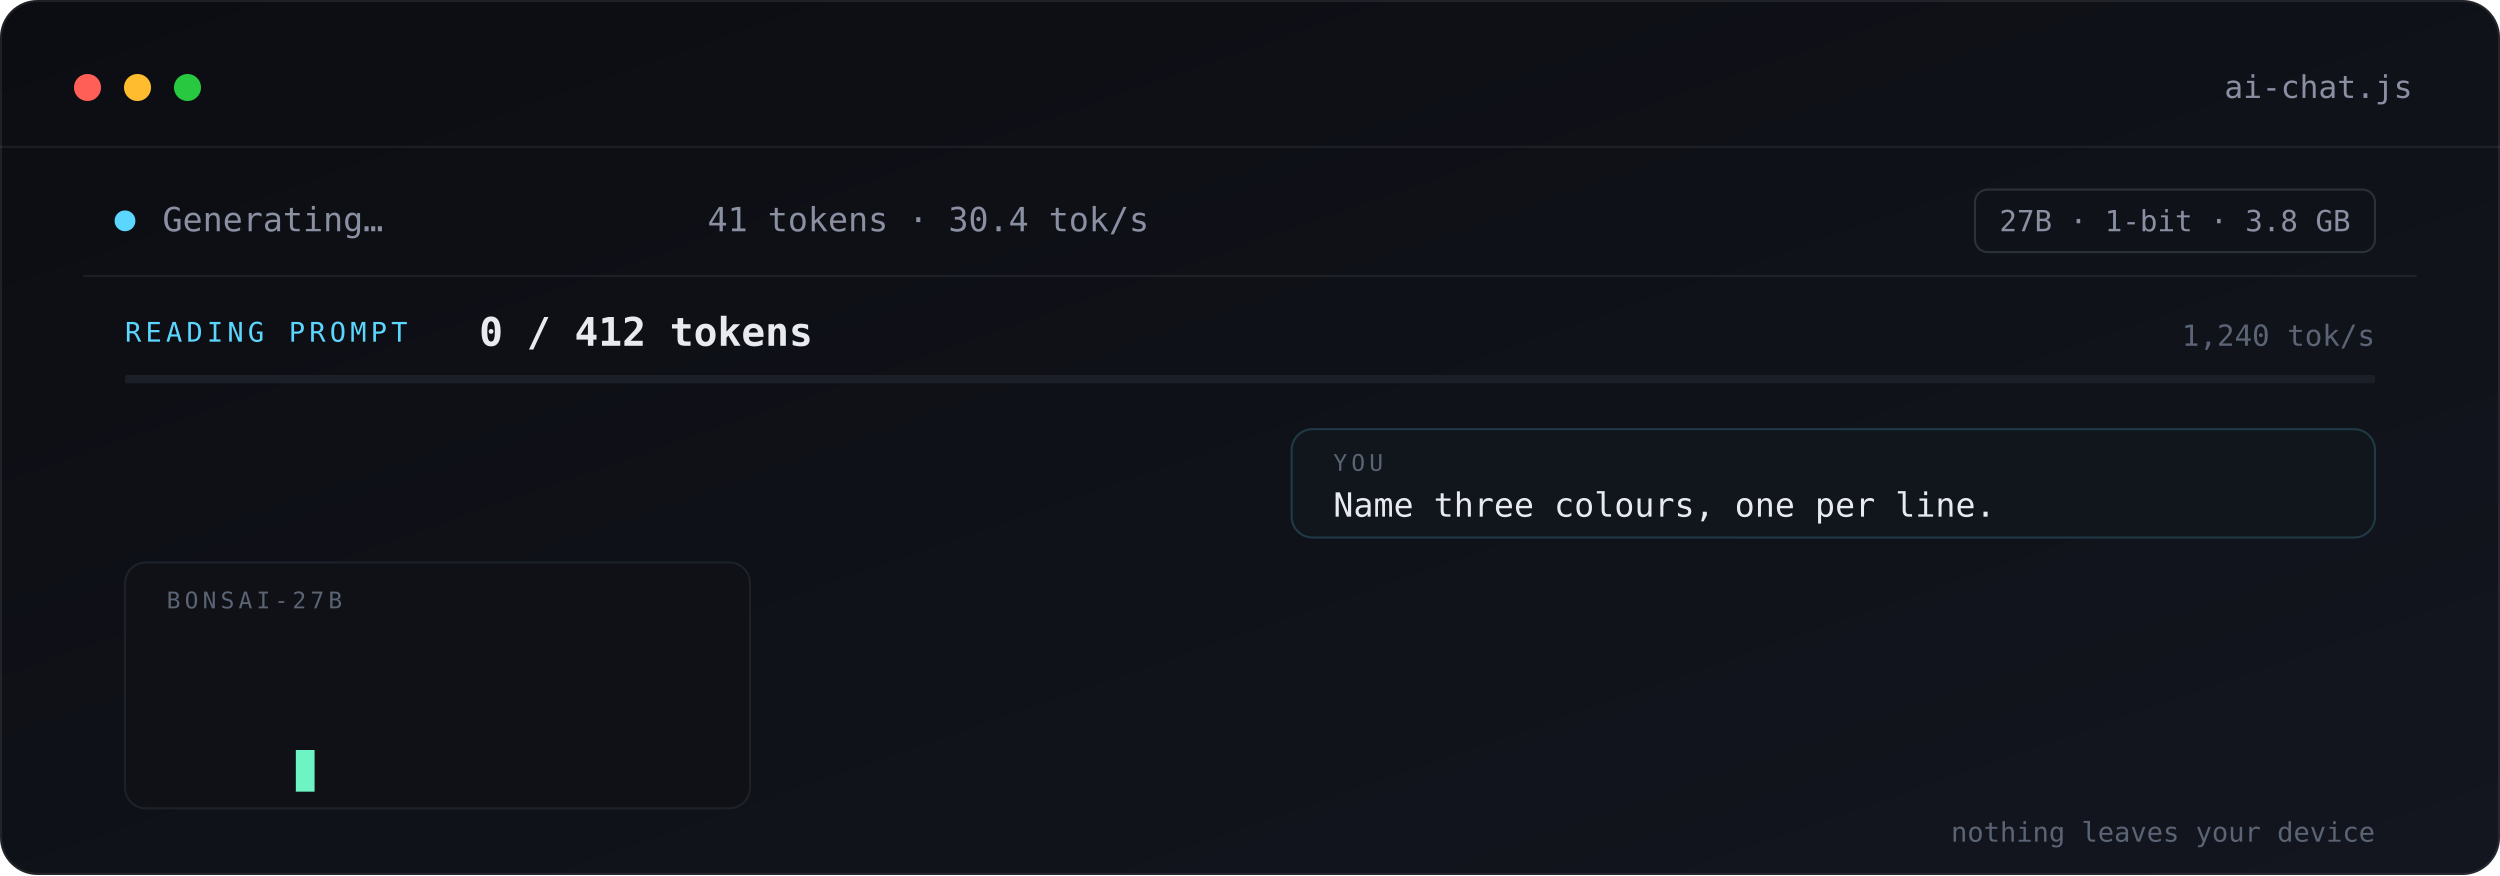
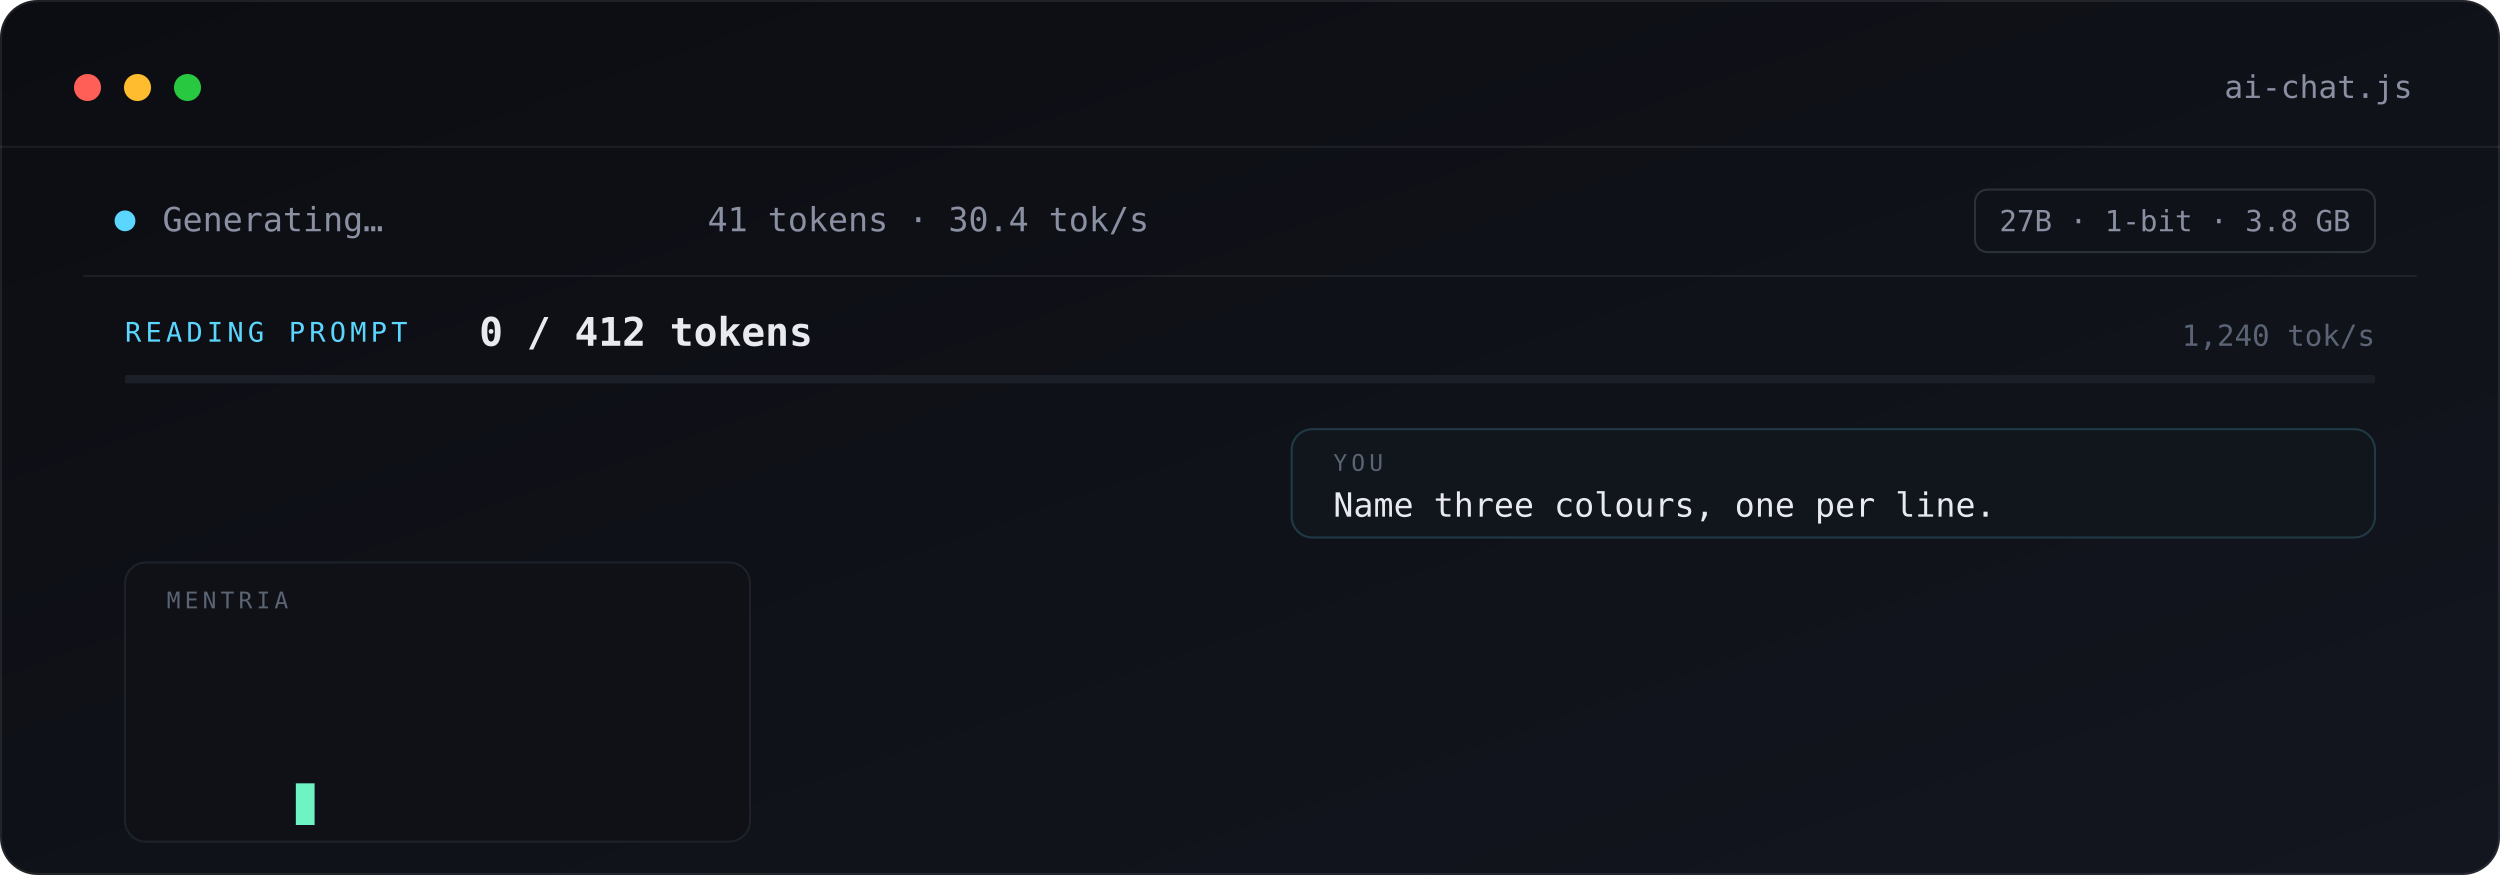
- <svg xmlns="http://www.w3.org/2000/svg" viewBox="0 0 1200 420" width="100%" role="img" aria-label="AI Chat on mentria.ai: a 27B model answering in the browser, with the activity strip showing tokens per second, milliseconds per word, effective bandwidth and context used">
+ <svg xmlns="http://www.w3.org/2000/svg" viewBox="0 0 1200 420" width="100%" role="img" aria-label="AI Chat on mentria.ai: the 27B answering in the browser, with the activity strip showing tokens per second, milliseconds per word, effective bandwidth and context used">
  <defs>
    <linearGradient id="bg" x1="0" y1="0" x2="1" y2="1">
      <stop offset="0" stop-color="#0c0d12" />
      <stop offset="1" stop-color="#13161f" />
    </linearGradient>
    <clipPath id="l1">
-       <rect x="96" y="286" width="0" height="30">
+       <rect x="96" y="302" width="0" height="30">
        <animate attributeName="width" values="0;0;120;120;120" keyTimes="0;0.34;0.42;0.9;1" dur="7s" repeatCount="indefinite" />
      </rect>
    </clipPath>
    <clipPath id="l2">
-       <rect x="96" y="318" width="0" height="30">
+       <rect x="96" y="334" width="0" height="30">
        <animate attributeName="width" values="0;0;150;150;150" keyTimes="0;0.44;0.54;0.9;1" dur="7s" repeatCount="indefinite" />
      </rect>
    </clipPath>
    <clipPath id="l3">
-       <rect x="96" y="350" width="0" height="30">
+       <rect x="96" y="366" width="0" height="30">
        <animate attributeName="width" values="0;0;120;120;120" keyTimes="0;0.56;0.64;0.9;1" dur="7s" repeatCount="indefinite" />
      </rect>
    </clipPath>
  </defs>
  <style>
    .mono{font-family:ui-monospace,SFMono-Regular,Menlo,Consolas,monospace}
    .muted{fill:#8a90a2}.strong{fill:#e8eaf0}.cyan{fill:#5bd6ff}.mint{fill:#6ef3c5}.sub{fill:#5b6474}
  </style>
  <rect width="1200" height="420" rx="18" fill="url(#bg)" />
  <rect x="0.5" y="0.5" width="1199" height="419" rx="17.5" fill="none" stroke="#ffffff14" />
  <circle cx="42" cy="42" r="6.5" fill="#ff5f57" />
  <circle cx="66" cy="42" r="6.5" fill="#febc2e" />
  <circle cx="90" cy="42" r="6.5" fill="#28c840" />
  <text x="1158" y="47" text-anchor="end" class="mono muted" font-size="15">ai-chat.js</text>
  <rect x="0" y="70" width="1200" height="1" fill="#ffffff10" />
  <circle cx="60" cy="106" r="5" fill="#5bd6ff">
    <animate attributeName="opacity" values="1;0.35;1" dur="1s" repeatCount="indefinite" />
  </circle>
  <text x="78" y="111" class="mono muted" font-size="16">Generating…</text>
  <text x="330" y="111" class="mono muted" font-size="16">
    <animate attributeName="opacity" values="0;0;1;1" keyTimes="0;0.328;0.33;1" dur="7s" repeatCount="indefinite" />
    <tspan id="ctr">41 tokens · 30.4 tok/s</tspan>
  </text>
  <rect x="948" y="91" width="192" height="30" rx="6" fill="none" stroke="#2a3138" />
  <text x="1044" y="111" text-anchor="middle" class="mono muted" font-size="14">27B · 1-bit · 3.8 GB</text>
  <rect x="40" y="132" width="1120" height="1" fill="#ffffff10" />
  <g>
    <text x="60" y="164" class="mono cyan" font-size="13" letter-spacing="2">READING PROMPT
      <animate attributeName="opacity" values="1;1;0;0" keyTimes="0;0.328;0.33;1" dur="7s" repeatCount="indefinite" />
    </text>
    <text x="60" y="164" class="mono cyan" font-size="13" letter-spacing="2" opacity="0">ANSWERING
      <animate attributeName="opacity" values="0;0;1;1" keyTimes="0;0.328;0.33;1" dur="7s" repeatCount="indefinite" />
    </text>
    <text x="230" y="166" class="mono strong" font-size="19" font-weight="600">
      <tspan>0 / 412 tokens<animate attributeName="opacity" values="1;1;0;0" keyTimes="0;0.328;0.33;1" dur="7s" repeatCount="indefinite" />
      </tspan>
    </text>
    <text x="230" y="166" class="mono strong" font-size="19" font-weight="600" opacity="0">30.4 tok/s<animate attributeName="opacity" values="0;0;1;1" keyTimes="0;0.328;0.33;1" dur="7s" repeatCount="indefinite" />
    </text>
    <text x="360" y="166" class="mono muted" font-size="14" opacity="0">41 tokens   33 ms/word   108 GB/s   ctx 453 / 3,072<animate attributeName="opacity" values="0;0;1;1" keyTimes="0;0.328;0.33;1" dur="7s" repeatCount="indefinite" />
    </text>
    <text x="1140" y="166" text-anchor="end" class="mono sub" font-size="14">
      <tspan>1,240 tok/s<animate attributeName="opacity" values="1;1;0;0" keyTimes="0;0.328;0.33;1" dur="7s" repeatCount="indefinite" />
      </tspan>
    </text>
    <text x="1140" y="166" text-anchor="end" class="mono sub" font-size="14" opacity="0">1.4 s<animate attributeName="opacity" values="0;0;1;1" keyTimes="0;0.328;0.33;1" dur="7s" repeatCount="indefinite" />
    </text>
    <g id="seg">
      <rect x="60" y="180" width="1080" height="4" rx="1" fill="#1b1f27" />
      <rect x="60" y="180" width="0" height="4" rx="1" fill="#5bd6ff">
        <animate attributeName="width" values="0;1080;1080;160;160" keyTimes="0;0.3;0.33;0.34;1" dur="7s" repeatCount="indefinite" />
      </rect>
    </g>
  </g>
  <rect x="620" y="206" width="520" height="52" rx="10" fill="#10161c" stroke="#1f3a44" />
  <text x="640" y="226" class="mono sub" font-size="11" letter-spacing="2">YOU</text>
  <text x="640" y="248" class="mono strong" font-size="16">Name three colours, one per line.</text>
-   <rect x="60" y="270" width="300" height="118" rx="10" fill="#0f1116" stroke="#1d2129">
+   <rect x="60" y="270" width="300" height="134" rx="10" fill="#0f1116" stroke="#1d2129">
    <animate attributeName="opacity" values="0;0;1;1" keyTimes="0;0.328;0.33;1" dur="7s" repeatCount="indefinite" />
  </rect>
-   <text x="80" y="292" class="mono sub" font-size="11" letter-spacing="2">BONSAI-27B
+   <text x="80" y="292" class="mono sub" font-size="11" letter-spacing="2">MENTRIA
    <animate attributeName="opacity" values="0;0;1;1" keyTimes="0;0.328;0.33;1" dur="7s" repeatCount="indefinite" />
  </text>
  <g class="mono strong" font-size="18">
    <g clip-path="url(#l1)">
-       <text x="96" y="310">Red</text>
+       <text x="96" y="326">Red</text>
    </g>
    <g clip-path="url(#l2)">
-       <text x="96" y="342">Green</text>
+       <text x="96" y="358">Green</text>
    </g>
    <g clip-path="url(#l3)">
-       <text x="96" y="374">Blue</text>
+       <text x="96" y="390">Blue</text>
    </g>
  </g>
-   <rect x="142" y="360" width="9" height="20" fill="#6ef3c5">
+   <rect x="142" y="376" width="9" height="20" fill="#6ef3c5">
    <animate attributeName="opacity" values="0;0;1;0;1;0;0" keyTimes="0;0.64;0.7;0.78;0.86;0.92;1" dur="7s" repeatCount="indefinite" />
  </rect>
-   <text x="1140" y="404" text-anchor="end" class="mono sub" font-size="13">nothing leaves your device</text>
</svg>
